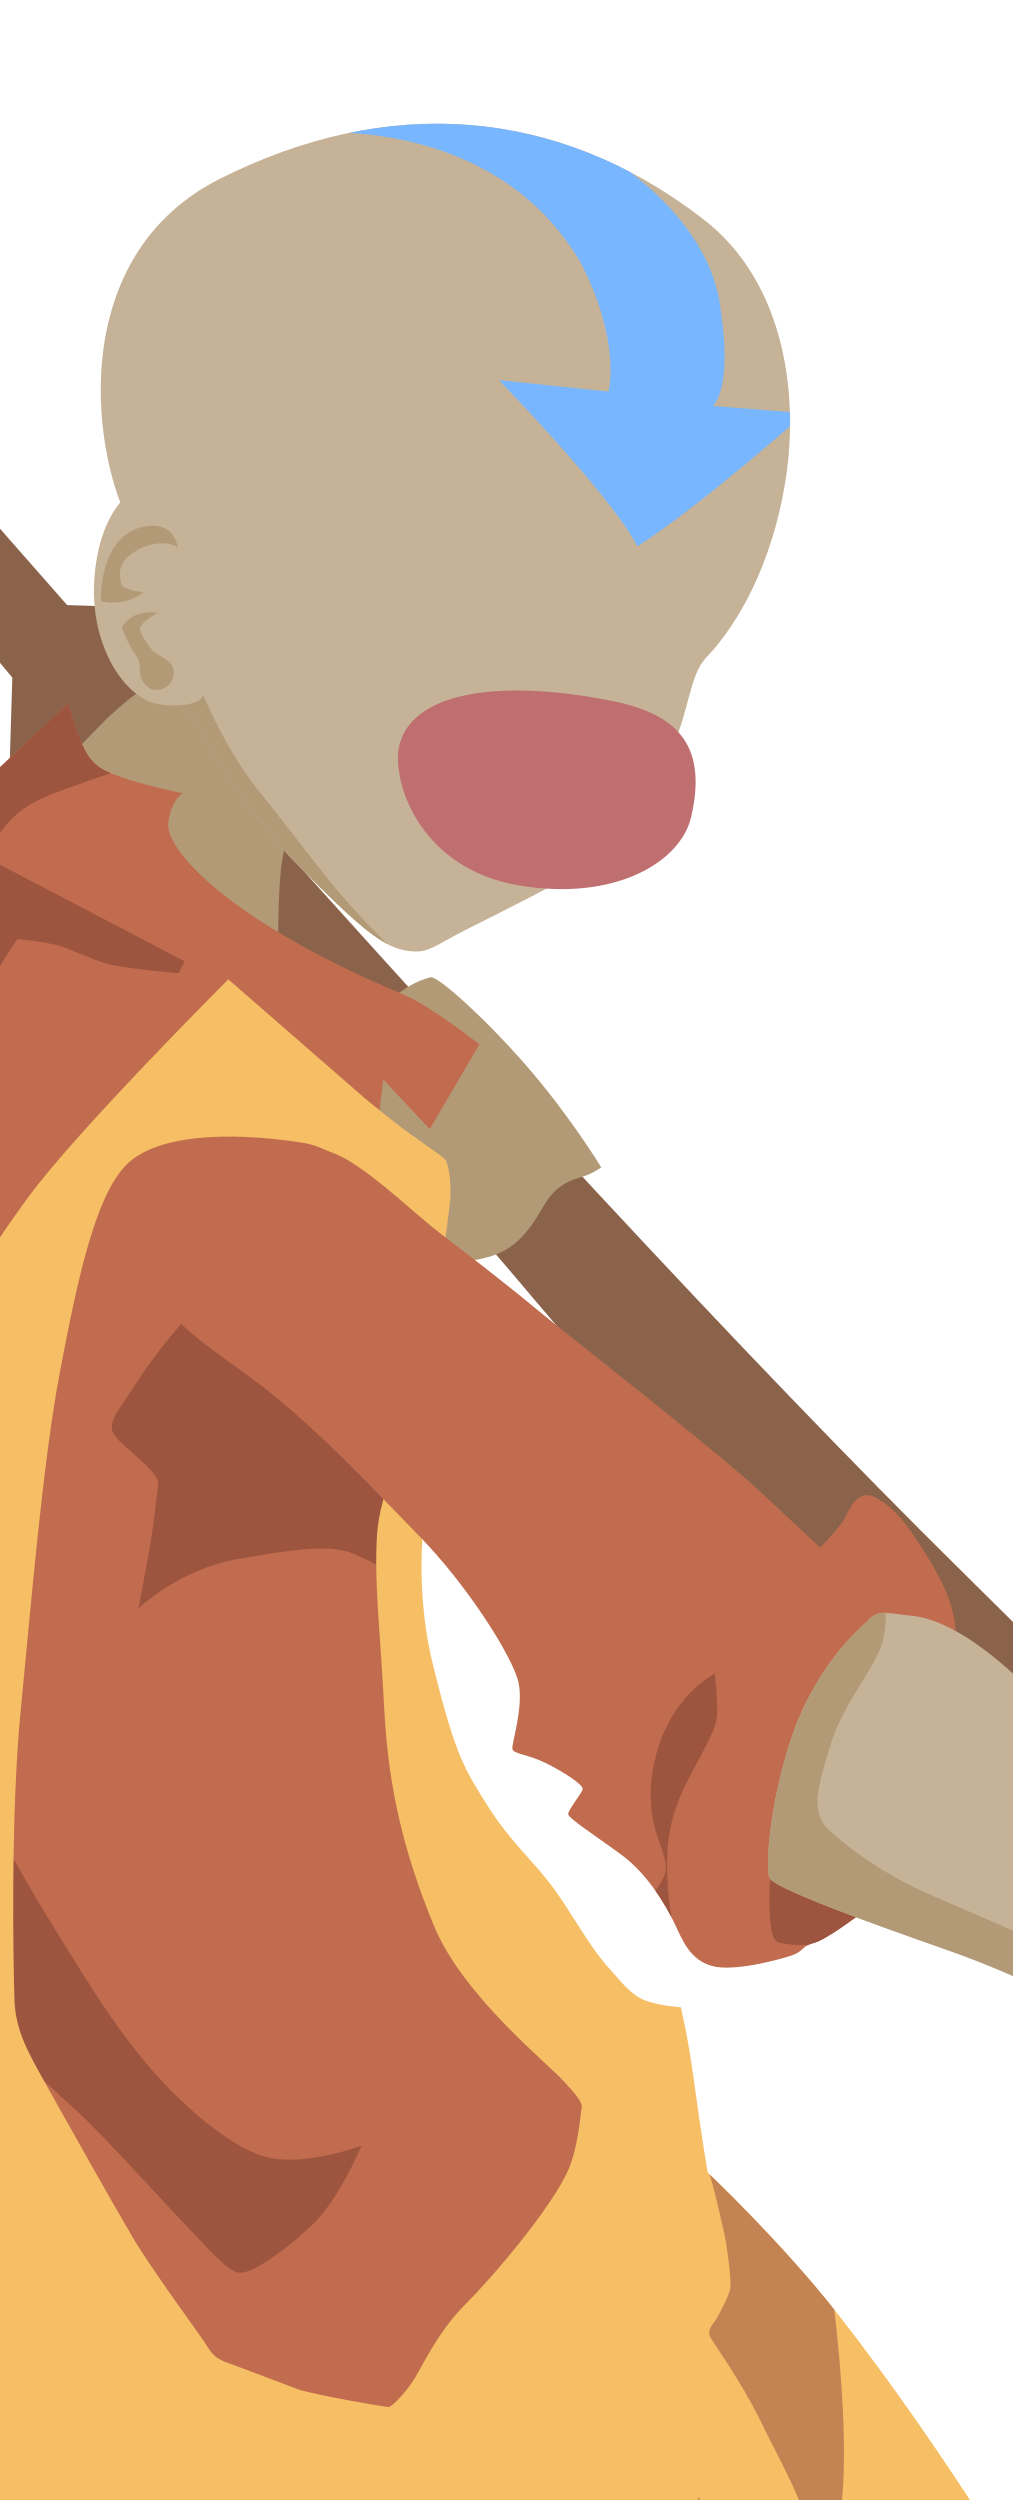
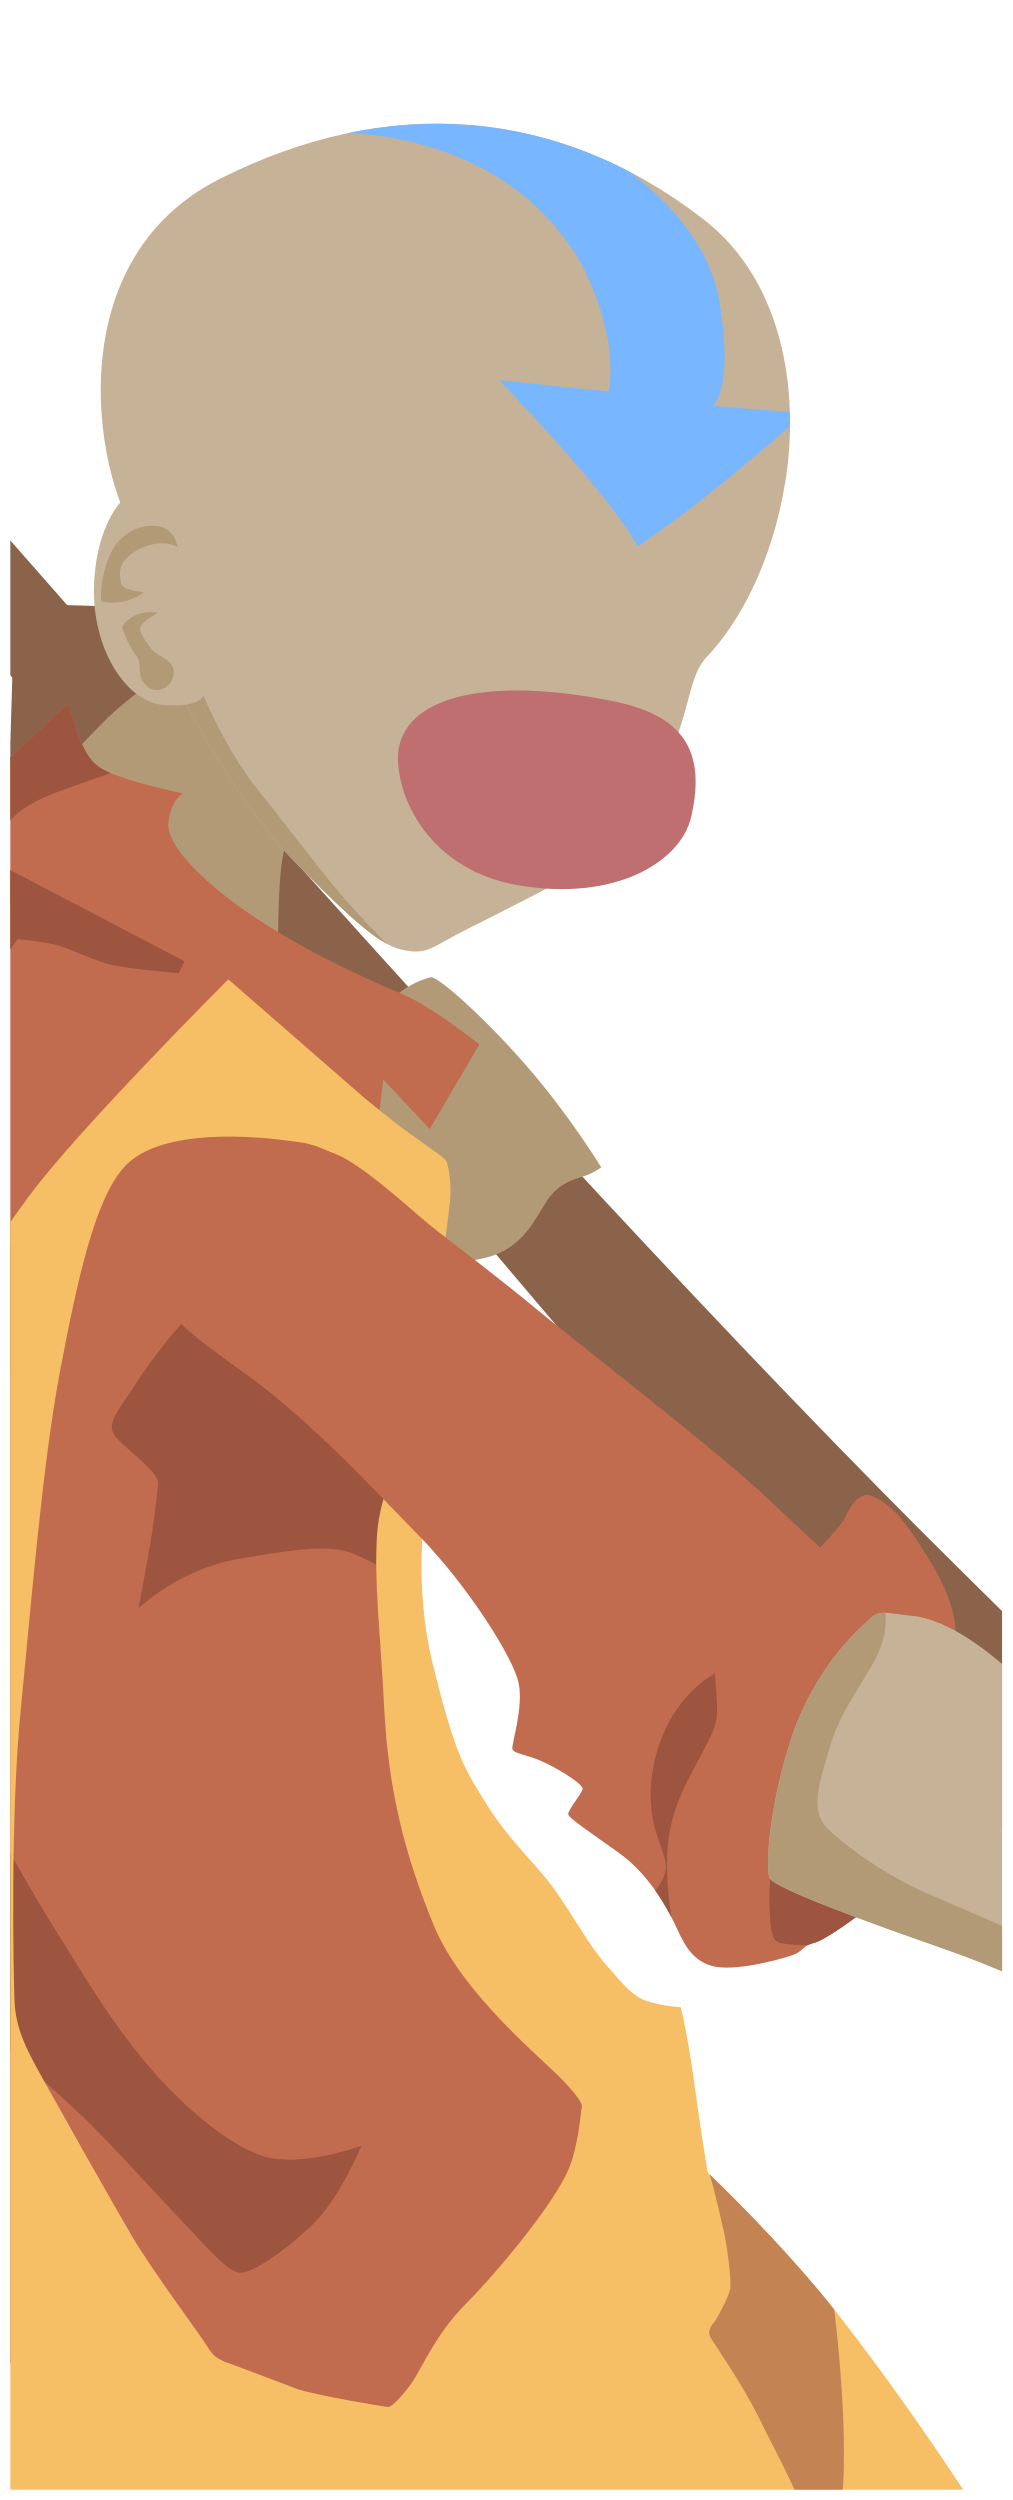
<svg xmlns="http://www.w3.org/2000/svg" xmlns:xlink="http://www.w3.org/1999/xlink" version="1.1" id="dm" x="0px" y="0px" viewBox="0 0 98 242" style="enable-background:new 0 0 98 242;" xml:space="preserve">
  <style type="text/css">
- 	.st0{fill:#8B634B;}
- 	.st1{fill:#B39A77;}
- 	.st2{clip-path:url(#XMLID_10_);fill:#B39A77;}
- 	.st3{clip-path:url(#XMLID_10_);fill:#78B6FF;}
- 	.st4{fill:#BF6F6F;}
- 	.st5{display:none;}
- 	.st6{display:inline;}
- 	.st7{display:inline;clip-path:url(#XMLID_12_);}
- 	.st8{clip-path:url(#shadow_14_);fill:#4064B7;}
- 	.st9{display:inline;clip-path:url(#XMLID_13_);fill:#4064B7;}
- 	.st10{clip-path:url(#XMLID_14_);fill:#B39A77;}
- 	.st11{clip-path:url(#XMLID_15_);fill:#9E553F;}
- 	.st12{clip-path:url(#XMLID_16_);fill:#9E553F;}
- 	.st13{clip-path:url(#XMLID_17_);fill:#C38352;}
+ 	.st0{display:none;fill:#8B634B;}
+ 	.st1{clip-path:url(#XMLID_12_);}
+ 	.st2{fill:#8B634B;}
+ 	.st3{clip-path:url(#XMLID_12_);fill:#B39A77;}
+ 	.st4{clip-path:url(#XMLID_13_);fill:#B39A77;}
+ 	.st5{clip-path:url(#XMLID_13_);fill:#78B6FF;}
+ 	.st6{clip-path:url(#XMLID_12_);fill:#BF6F6F;}
+ 	.st7{display:none;clip-path:url(#XMLID_12_);}
+ 	.st8{display:inline;}
+ 	.st9{display:inline;clip-path:url(#XMLID_14_);}
+ 	.st10{clip-path:url(#shadow_14_);fill:#4064B7;}
+ 	.st11{display:inline;clip-path:url(#XMLID_15_);fill:#4064B7;}
+ 	.st12{clip-path:url(#XMLID_16_);fill:#B39A77;}
+ 	.st13{clip-path:url(#XMLID_17_);fill:#9E553F;}
	.st14{clip-path:url(#XMLID_18_);fill:#9E553F;}
- 	.st15{clip-path:url(#XMLID_19_);fill:#B39A77;}
+ 	.st15{clip-path:url(#XMLID_19_);fill:#C38352;}
+ 	.st16{clip-path:url(#XMLID_20_);fill:#9E553F;}
+ 	.st17{clip-path:url(#XMLID_21_);fill:#B39A77;}
</style>
  <path id="broom-handle_2_" class="st0" d="M-9.4,42.9c0.8,0.1,1.7,1,2.2,1.7c4.4,5.3,13,16.1,33.1,39.4  c11.9,13.8,26.5,29.5,43.2,46.3c24.9,25,50.8,51.6,75.3,76.1c40.5,40.4,74.7,73.7,74.7,73.7l-40.8-15.4c0,0-13.8-17.3-35.6-41.6  c-23.7-26.4-57.6-60.5-87.4-93.5C35.5,107.7,19.6,87.2,7.5,71.9C-4.2,57.3-12.6,47.3-12.7,47.1c-0.5-0.8,0.1-2.3,0.4-2.8  C-12,43.9-10.6,42.8-9.4,42.9z" />
-   <g id="staff">
-     <path class="st0" d="M-22,37.7c0,0,75.9,91.6,99.6,118.1s127.9,137.5,127.9,137.5l11.5-12.6c0,0-78.9-84.3-123.8-128.5   C50.4,110-15.9,32.9-15.9,32.9L-22,37.7z" />
-     <rect x="158.8" y="232.2" transform="matrix(3.045595e-02 -0.9995 0.9995 3.045595e-02 -78.486 408.4812)" class="st0" width="25.1" height="25.1" />
-     <rect x="1.2" y="58.7" transform="matrix(3.045595e-02 -0.9995 0.9995 3.045595e-02 -57.7527 72.8263)" class="st0" width="15" height="15" />
-   </g>
-   <path id="hand-back_2_" class="st1" d="M29.5,109.5c0,0,7.3-11.7,8.7-13c1.4-1.3,3-1.8,3.5-1.9c0.7-0.1,5.1,3.8,9.2,8.5  c4.2,4.8,7.3,9.9,7.3,9.9s-0.8,0.6-1.8,0.9c-1,0.3-2.4,0.7-3.5,2.4c-1.1,1.7-2.3,4.5-5.7,5.4c-3.4,0.9-6.7,0.4-6.7,0.4l-54.6,15  c0,0-2.5,0.5-6.4-0.4s2.9-9.3,2.9-9.3L29.5,109.5z" />
-   <path id="neck_2_" class="st1" d="M13.8,66.7c0,0-1.5,1-3.5,2.9C8.4,71.5,6,74.1,6,74.1l6.5,11.9l14.4,6.1c0,0,0-5.3,0.3-8  c0.3-2.7,1.3-5.3,1.3-5.3L18.2,64.4L13.8,66.7z" />
-   <g id="face_2_">
+   <g>
    <defs>
-       <path id="XMLID_11_" d="M17.5,67.2c0,0,5.1,10.1,11,16.2c5.9,6,8.4,8.2,10.7,8.6c2.3,0.4,2.5-0.3,6.1-2.1s8.7-4.4,10.6-5.5    c4.5-2.5,6.4-6.1,8.7-10.9c2.3-4.8,2-8.1,3.9-10c1.9-2,5.8-7.2,7.4-16.2c1.5-8.1,0.5-19.9-8.1-26.3C53.9,10.4,37.6,9.1,21.3,17.3    s-11.8,30.1-7.7,35S17.5,67.2,17.5,67.2z" />
+       <rect id="XMLID_4_" x="1" y="1" width="96" height="240" />
    </defs>
-     <use xlink:href="#XMLID_11_" style="overflow:visible;fill:#C6B397;" />
-     <clipPath id="XMLID_10_">
-       <use xlink:href="#XMLID_11_" style="overflow:visible;" />
+     <clipPath id="XMLID_12_">
+       <use xlink:href="#XMLID_4_" style="overflow:visible;" />
    </clipPath>
-     <path id="shadow_28_" class="st2" d="M19.2,66.2c0,0,2.4,6.1,5.8,10.3c3.4,4.2,6.2,8.1,8.8,11s4.5,4.7,4.5,4.7l-5.1,0.3l-21-25.5   L19.2,66.2z" />
-     <path class="st3" d="M54.1,12.5c0,0,14.6,6.3,15.7,17.8c1.1,7.5-0.8,9-0.8,9l8.9,0.7c0,0-9.6,8.6-16.2,12.9   c-2.5-4.9-13.4-16.1-13.4-16.1l10.6,1.1c0,0,1.3-4.7-2.7-12.5C47.7,11,29.9,12.9,29.9,12.9L41.8-2.3L54.1,12.5z" />
-   </g>
-   <path id="nose_2_" class="st4" d="M59,67.8c6.2,1.2,9.6,4,7.9,11.3c-1,4.3-7.3,8.2-16.7,6.6C40.8,84.1,38,76,38.6,72.4  C39.6,67.2,47.7,65.6,59,67.8z" />
-   <g id="hat_2_" class="st5">
-     <defs>
-       <path id="XMLID_9_" d="M46.4,6.9c-1.8-0.2-3.5,1-5.3,1.6c-1.9,0.6-9.6,2.8-15.7,4.5s-12.1,4.7-14.8,5.8c-2.7,1.2-3.4,2.2-3.5,4.5    c-0.1,2.4,0.4,7.2,0.6,10.1c0.2,2.9,2.1,16.1,2.1,16.1s10.2,2.3,15.9,3.5c5.8,1.1,52.3-1.4,52.3-1.4s2-4,3.6-8.4s3.4-8.8,3.8-10    c0.4-1.2,0.4-2.1-1.1-3.6c-1.5-1.5-4.4-4.6-9.1-7.3s-11.2-6.2-14.4-8c-3.2-1.8-7.7-4.6-9.5-5.7C49.5,7.8,48.5,7.2,46.4,6.9z" />
-     </defs>
-     <use xlink:href="#XMLID_9_" style="display:inline;overflow:visible;fill:#819AD3;" />
-     <clipPath id="XMLID_12_" class="st6">
-       <use xlink:href="#XMLID_9_" style="overflow:visible;" />
-     </clipPath>
-     <g id="shadow_12_" class="st7">
+     <g id="staff_1_" class="st1">
+       <path class="st2" d="M-22,37.7c0,0,75.9,91.6,99.6,118.1s127.9,137.5,127.9,137.5l11.5-12.6c0,0-78.9-84.3-123.8-128.5    C50.4,110-15.9,32.9-15.9,32.9L-22,37.7z" />
+       <rect x="158.8" y="232.2" transform="matrix(3.045595e-02 -0.9995 0.9995 3.045595e-02 -78.486 408.4812)" class="st2" width="25.1" height="25.1" />
+       <rect x="1.2" y="58.7" transform="matrix(3.045595e-02 -0.9995 0.9995 3.045595e-02 -57.7527 72.8263)" class="st2" width="15" height="15" />
+     </g>
+     <path id="hand-back_2_" class="st3" d="M29.5,109.5c0,0,7.3-11.7,8.7-13c1.4-1.3,3-1.8,3.5-1.9c0.7-0.1,5.1,3.8,9.2,8.5   c4.2,4.8,7.3,9.9,7.3,9.9s-0.8,0.6-1.8,0.9c-1,0.3-2.4,0.7-3.5,2.4c-1.1,1.7-2.3,4.5-5.7,5.4c-3.4,0.9-6.7,0.4-6.7,0.4l-54.6,15   c0,0-2.5,0.5-6.4-0.4s2.9-9.3,2.9-9.3L29.5,109.5z" />
+     <path id="neck_2_" class="st3" d="M13.8,66.7c0,0-1.5,1-3.5,2.9C8.4,71.5,6,74.1,6,74.1l6.5,11.9l14.4,6.1c0,0,0-5.3,0.3-8   c0.3-2.7,1.3-5.3,1.3-5.3L18.2,64.4L13.8,66.7z" />
+     <g id="face_2_" class="st1">
      <defs>
-         <path id="shadow_13_" d="M5.7,22.2c0,0,10.4,1.6,14.4,2.7c4.1,1.1,8.6,2.1,11.7,2.6c3,0.5,10.5,0.8,17.5,1.5     c8.6,0.9,17.5,4.3,19.4,4.7c2,0.5,9.1-1.1,14.2-0.1c5.1,0.9,5.4,1.3,5.4,1.3l-8.6,21.2L23.6,59L4.4,53.6L5.7,22.2z" />
+         <path id="XMLID_11_" d="M17.5,67.2c0,0,5.1,10.1,11,16.2c5.9,6,8.4,8.2,10.7,8.6c2.3,0.4,2.5-0.3,6.1-2.1s8.7-4.4,10.6-5.5     c4.5-2.5,6.4-6.1,8.7-10.9c2.3-4.8,2-8.1,3.9-10c1.9-2,5.8-7.2,7.4-16.2c1.5-8.1,0.5-19.9-8.1-26.3C53.9,10.4,37.6,9.1,21.3,17.3     s-11.8,30.1-7.7,35S17.5,67.2,17.5,67.2z" />
      </defs>
-       <use xlink:href="#shadow_13_" style="overflow:visible;fill:#466EC9;" />
-       <clipPath id="shadow_14_">
-         <use xlink:href="#shadow_13_" style="overflow:visible;" />
+       <use xlink:href="#XMLID_11_" style="overflow:visible;fill:#C6B397;" />
+       <clipPath id="XMLID_13_">
+         <use xlink:href="#XMLID_11_" style="overflow:visible;" />
      </clipPath>
-       <path id="shadow2_2_" class="st8" d="M56.3,27.8c0,0,2.6,8.1,2.2,10.1c-0.4,2.1-2.4,2.6-4.4,3.7c-2,1.1-4.6,3-6.9,4s-5,0.9-9.3,3    s-9.6,8.2-9.6,8.2L2.1,52.5L5.3,20L56.3,27.8z" />
+       <path id="shadow_28_" class="st4" d="M19.2,66.2c0,0,2.4,6.1,5.8,10.3c3.4,4.2,6.2,8.1,8.8,11s4.5,4.7,4.5,4.7l-5.1,0.3l-21-25.5    L19.2,66.2z" />
+       <path class="st5" d="M54.1,12.5c0,0,14.6,6.3,15.7,17.8c1.1,7.5-0.8,9-0.8,9l8.9,0.7c0,0-9.6,8.6-16.2,12.9    c-2.5-4.9-13.4-16.1-13.4-16.1l10.6,1.1c0,0,1.3-4.7-2.7-12.5C47.7,11,29.9,12.9,29.9,12.9L41.8-2.3L54.1,12.5z" />
+     </g>
+     <path id="nose_2_" class="st6" d="M59,67.8c6.2,1.2,9.6,4,7.9,11.3c-1,4.3-7.3,8.2-16.7,6.6C40.8,84.1,38,76,38.6,72.4   C39.6,67.2,47.7,65.6,59,67.8z" />
+     <g id="hat_2_" class="st7">
+       <defs>
+         <path id="XMLID_9_" d="M46.4,6.9c-1.8-0.2-3.5,1-5.3,1.6c-1.9,0.6-9.6,2.8-15.7,4.5s-12.1,4.7-14.8,5.8c-2.7,1.2-3.4,2.2-3.5,4.5     c-0.1,2.4,0.4,7.2,0.6,10.1c0.2,2.9,2.1,16.1,2.1,16.1s10.2,2.3,15.9,3.5c5.8,1.1,52.3-1.4,52.3-1.4s2-4,3.6-8.4s3.4-8.8,3.8-10     c0.4-1.2,0.4-2.1-1.1-3.6c-1.5-1.5-4.4-4.6-9.1-7.3s-11.2-6.2-14.4-8c-3.2-1.8-7.7-4.6-9.5-5.7C49.5,7.8,48.5,7.2,46.4,6.9z" />
+       </defs>
+       <use xlink:href="#XMLID_9_" style="display:inline;overflow:visible;fill:#819AD3;" />
+       <clipPath id="XMLID_14_" class="st8">
+         <use xlink:href="#XMLID_9_" style="overflow:visible;" />
+       </clipPath>
+       <g id="shadow_12_" class="st9">
+         <defs>
+           <path id="shadow_13_" d="M5.7,22.2c0,0,10.4,1.6,14.4,2.7c4.1,1.1,8.6,2.1,11.7,2.6c3,0.5,10.5,0.8,17.5,1.5      c8.6,0.9,17.5,4.3,19.4,4.7c2,0.5,9.1-1.1,14.2-0.1c5.1,0.9,5.4,1.3,5.4,1.3l-8.6,21.2L23.6,59L4.4,53.6L5.7,22.2z" />
+         </defs>
+         <use xlink:href="#shadow_13_" style="overflow:visible;fill:#466EC9;" />
+         <clipPath id="shadow_14_">
+           <use xlink:href="#shadow_13_" style="overflow:visible;" />
+         </clipPath>
+         <path id="shadow2_2_" class="st10" d="M56.3,27.8c0,0,2.6,8.1,2.2,10.1c-0.4,2.1-2.4,2.6-4.4,3.7c-2,1.1-4.6,3-6.9,4     s-5,0.9-9.3,3s-9.6,8.2-9.6,8.2L2.1,52.5L5.3,20L56.3,27.8z" />
+       </g>
+     </g>
+     <g id="bill_2_" class="st7">
+       <defs>
+         <path id="XMLID_8_" d="M28.2,53.7c-0.1,0.4,0.6,1.9,2.5,5.4S38,69.8,40,72c2,2.2,7.1,7.8,8.4,8.8s3.1,2,4.5,1.7     c1.4-0.3,8.6-2.8,12.1-3.9s7.9-2.7,10.1-3.4c2.2-0.7,7.6-2.8,9.7-3.2c2.1-0.3,7.9,0.7,9.8,0.9c1.8,0.2,3.2,0.4,3.3-0.6     c0.1-0.6-0.8-1.9-1.8-3c-2.3-2.4-5.8-6.5-8-9.2c-2.2-2.7-3.6-4.5-6.4-7.1c-2.7-2.6-2.7-2.6-3.2-2.8C78,50,72.5,48,71,47.3     c-1.5-0.7-3.8-1.7-4.9-1.9c-1.1-0.2-4.5,0.5-8.3,0.8s-11.4,1.4-14.6,2c-3.2,0.5-7.4,2.2-9.9,3.3C30.8,52.6,28.3,53.3,28.2,53.7z" />
+       </defs>
+       <use xlink:href="#XMLID_8_" style="display:inline;overflow:visible;fill:#819AD3;" />
+       <clipPath id="XMLID_15_" class="st8">
+         <use xlink:href="#XMLID_8_" style="overflow:visible;" />
+       </clipPath>
+       <path id="shadow_11_" class="st11" d="M28.5,52.2c0,0,0.7,2.8,3.1,6.5s4.2,6.3,7.1,9.5s5.7,7.1,7.5,8.9c1.9,1.8,2.9,2.7,4.2,2.9    c1.2,0.2,3-0.2,7.1-1c4.1-0.8,10.5-2.7,13-3.3c2.5-0.6,7.8-2.9,10.1-3.7c2.3-0.9,5.1-1.6,7.4-1.2c2.3,0.4,3.5,1.2,5.4,1.6    c1.9,0.4,5,0.7,5,0.7l-3.2,15.6l-56.1-6.3L26.8,53.9L28.5,52.2z" />
+     </g>
+     <g id="ear_2_" class="st1">
+       <defs>
+         <path id="XMLID_7_" d="M22.8,53.3c0,0-1.1-5.7-5.9-6.6s-7.6,4-7.8,10s3,11,6.4,11.5c3.4,0.4,4.1-0.7,4.1-0.7L22.8,53.3z" />
+       </defs>
+       <use xlink:href="#XMLID_7_" style="overflow:visible;fill:#C6B397;" />
+       <clipPath id="XMLID_16_">
+         <use xlink:href="#XMLID_7_" style="overflow:visible;" />
+       </clipPath>
+       <path id="shadow_10_" class="st12" d="M17.2,53c0,0-0.2-2-2.2-2.1s-3.8,1.1-4.6,3.4c-0.8,2.2-0.6,3.9-0.6,3.9s0.9,0.3,2.3,0    c1.4-0.4,1.8-0.9,1.8-0.9s-2.1-0.1-2.2-0.9c-0.1-0.8-0.4-1.8,1.2-2.9S16.4,52.4,17.2,53z" />
+       <path id="shadow_9_" class="st12" d="M15.3,59.3c0,0-1.3-0.2-2.3,0.3c-0.9,0.5-1.2,1.1-1.2,1.1s0.6,1.8,1.4,2.8    c0.7,1-0.1,1.8,0.9,2.8c0.9,1,2.5,0.4,2.7-1c0.2-1.4-1.4-1.7-2-2.3c-0.5-0.6-1.5-2-1.2-2.3C13.8,60.1,15.3,59.3,15.3,59.3z" />
+     </g>
+     <g id="collar_2_" class="st1">
+       <defs>
+         <path id="XMLID_6_" d="M6.6,68.1c0,0-4.5,4.2-7.6,7.1s-6.4,8.1-6.4,8.1s1.7,1.2,6.8,3.5c5.2,2.4,12.2,4.9,17.7,8.1     c5.5,3.2,19.6,12.9,19.6,12.9l0.4-3.3l4.5,4.8l4.8-8.2c0,0-4.5-3.6-7.3-4.8c-2.8-1.2-8.2-3.5-13.5-6.9c-5.4-3.4-9.6-7.5-9.3-9.8     s1.4-2.8,1.4-2.8s-3.9-0.8-6.3-1.7C8.9,74.2,8.2,73.6,6.6,68.1z" />
+       </defs>
+       <use xlink:href="#XMLID_6_" style="overflow:visible;fill:#C16C4E;" />
+       <clipPath id="XMLID_17_">
+         <use xlink:href="#XMLID_6_" style="overflow:visible;" />
+       </clipPath>
+       <path id="shadow_8_" class="st13" d="M12.3,74.3c0,0-3,1-6.3,2.2s-4.8,2.2-6.6,5s-4,6.5-4,6.5l-4.3-5L6.9,66.4L12.3,74.3z" />
+     </g>
+     <g id="shirt_2_" class="st1">
+       <defs>
+         <path id="XMLID_5_" d="M0,83.7c0,0-3.5,0.8-5.1,2.6s-7.2,8.5-7.9,10.2c-0.7,1.7-3.5,7.4-3.5,7.4s-3.2,3.2-6.2,5.6     c-3,2.4-5.8,4.3-7.9,4.9c-2.1,0.6-2.8,0.2-2.9,0.4c-0.1,0.2-0.8,4.6-0.9,7.1c-0.1,2.5,0.1,4.3-0.5,4.3c-0.6,0.1-3.2-0.6-3.2-0.4     c0,0.2-0.9,3.9,0.2,5.5c1,1.6,3.4,4.2,6.2,5.7c2.8,1.5,7.7,1.5,9.2,1.6c1.5,0.1,3.3,0,3.4-0.3c0-0.3,0-3.7,0.2-4.3     c0.3-0.5,1.2-0.8,1.7-1.1c0.5-0.3,1-1,1-1s0.5,0.2,1.2,3.8c0.8,3.5,2.9,12.1,3.5,16.1c0.6,3.9,1.6,8.2,1,17.2     c-0.6,9-2.4,14-2.4,14l11.9,45.3L52.5,239l11.4-38.3l-22.6-27.3l-2.6-26.9l0.3-25.1L34,101.5L0,83.7z" />
+       </defs>
+       <use xlink:href="#XMLID_5_" style="overflow:visible;fill:#C16C4E;" />
+       <clipPath id="XMLID_18_">
+         <use xlink:href="#XMLID_5_" style="overflow:visible;" />
+       </clipPath>
+       <path id="shadow_7_" class="st14" d="M17.3,94.2c0,0-5.1-0.4-6.9-0.9s-4.1-1.7-5.3-1.9c-1.3-0.3-3.4-0.5-3.4-0.5s-2.6,3.7-4.2,7.2    c-1.6,3.5-3.8,7.7-4.8,9.7c-1,2-2.1,5.3-3.2,10.2s-1.8,14.3-1.7,16.2c0.1,1.9,0.1,2.1,0.8,3.4c0.8,1.3,3.3,4.7,4.2,7.3    c0.8,2.6,7.6,33.4,7.6,33.4s2.1,3.9,5.2,8.9c3.1,5,5.4,8.8,8.7,12.7c3.3,3.9,8.3,8.3,11.9,9c3.7,0.7,8.8-1.2,8.8-1.2    s-2.2,5.3-4.9,7.8s-5.7,4.6-6.9,4.5s-3-2.3-5.4-4.8s-7.8-8.5-10.3-10.8s-6.9-6.3-6.9-6.3l-15.4-24.3l-17-36c0,0,0.8-2.8,2.8-4.1    c2-1.3,4.2-1.5,4.3-1.6c0.1-0.1,0.4-1.9,0.2-2.3c-0.2-0.4-1.8-2.2-2.3-2.9c-0.5-0.7-1.1-1.3-0.4-1.9c0.7-0.6,2.6-2.5,4.2-4.1    c1.6-1.5,3.8-3.5,3.9-3.9c0.1-0.3-0.1-2.7-0.1-3.5s-0.5-2.2-0.2-3.9s1.7-3.1,2.2-4.3c0.5-1.2,1-4,1-4l9-25.9l25.5,16.8L17.3,94.2z    " />
+       <path id="shadow_6_" class="st14" d="M18.2,127.4c0,0-2.4,2.6-4.5,5.7c-2,3.2-3.4,4.5-2.7,5.7s4.4,3.6,4.3,4.8    c-0.1,1.2-0.4,3.9-0.9,6.7s-1,5.4-1,5.4s3.9-3.8,9.7-4.8s8.9-1.4,11.1-0.5s4.2,2.2,4.2,2.2l2.5-10.9L18.2,127.4z" />
+     </g>
+     <g id="overalls_2_" class="st1">
+       <defs>
+         <path id="XMLID_3_" d="M-35.8,233c0,0,2.9-0.9,6-3.9c3.2-3,8.3-8.2,9.9-10.1s2-3.4,3.3-3.1c0.5-1.9,1.4-6.7,0.7-11.4     c-0.7-4.7-1.7-13.2-1.1-16.6c0.6-3.4,2.4-3.1,5.3-11.1c2.9-8,4.4-12.8,4.5-19.3c0.1-6.5-1.1-12.7,0.1-20.8     c1.2-8.1,5.2-14.5,9.9-20.9c4.7-6.4,19.3-21,19.3-21l13.2,11.5c0,0,3.5,2.9,4.9,3.8c1.3,1,2.8,1.9,3,2.3c0.2,0.4,0.6,2.4,0.3,4.4     c-0.2,2-0.9,6.6-0.9,6.6s-6.2-11.7-13.4-12.8c-7.2-1.1-14.4-0.8-17.2,2.4c-2.8,3.1-4.5,10.8-6.2,19.8S3,155.5,2,165.6     s-0.7,25-0.6,28s1.4,5.2,2.9,7.9c1.5,2.7,6.5,11.6,8.5,15s6.8,9.8,7.3,10.7c0.6,0.9,0.8,1,1.6,1.4c0.9,0.3,5.3,2,7.2,2.7     c1.9,0.6,8.4,1.7,8.7,1.7c0.3,0,1.4-1.1,2.3-2.4c0.9-1.3,2.3-4.7,5.2-7.6c2.9-2.9,7.8-8.8,9.6-12.3c1.3-2.4,1.5-6.3,1.6-6.6     s0-0.8-1.7-2.6c-1.6-1.8-9.8-8.3-12.6-15.1c-2.8-6.8-4.4-13.1-4.8-20.9c-0.4-7.8-1-12.2-0.7-17c0.3-4.1,2.4-7.8,2.4-7.8l2.4,4.5     c0,0-1.5,7.8,0.7,16.3c2.1,8.5,3,9.8,5.2,13.3s4.5,5.4,6.4,8c1.8,2.5,3.3,5.3,4.9,7.2c1.6,1.8,2.6,3.2,4.1,3.7     c1.5,0.5,3.3,0.6,3.3,0.6s0.7,2.8,1.3,7.3c0.6,4.5,1.3,8.7,1.3,8.7s7.2,6.8,12.6,13.7c5.4,6.9,10.1,13.9,12.4,17.4     c2.3,3.4,3.8,6.6,6,9.4c2.2,2.8,3.5,3.6,3.5,3.6L2.3,254L-35.8,233z" />
+       </defs>
+       <use xlink:href="#XMLID_3_" style="overflow:visible;fill:#F6BE65;" />
+       <clipPath id="XMLID_19_">
+         <use xlink:href="#XMLID_3_" style="overflow:visible;" />
+       </clipPath>
+       <path id="shadow_5_" class="st15" d="M-16.8,214.5c0,0,0.2,4.6-0.4,8.6c-0.6,4-1.6,6.4-2.4,9.6c-0.8,3.2-1.3,4.7-1.3,4.7l-22.6-2    l17.8-24.7L-16.8,214.5z" />
+       <path id="shadow_4_" class="st15" d="M68.9,207.5c0,0-0.6,1.7-0.2,3s0.8,3,1.2,4.8c0.5,1.8,0.9,5.5,0.8,6.2    c-0.1,0.7-1.2,2.8-1.5,3.2c-0.3,0.4-0.8,0.9-0.4,1.6c0.4,0.7,2.9,4.2,4.7,7.8c1.7,3.6,4.9,8.9,4.9,12.1c0,3.2-0.5,4-0.5,4    l-10.2-1.9c0,0,0.1-6.9,0-6.6s-2.1,2.2-3.7,4.4c-1.5,2.1-1.8,2.8-1.8,2.8l18.6,2.4c0,0,0.4-5.4,0.8-10.5    c0.5-7.8-1.1-19.3-1.1-19.3L68.9,207.5z" />
+     </g>
+     <g id="sleeve_2_" class="st1">
+       <defs>
+         <path id="XMLID_2_" d="M16.5,114.9c4.1-5.4,13.4-4.8,17-2.7c3.1,1.8,6.9,5.5,9,7.1c2.1,1.6,6.4,4.9,9.4,7.4     c3,2.5,16.8,13.2,21.7,17.7c4.9,4.6,5.8,5.4,5.8,5.4s1.9-2,2.3-2.7c0.4-0.7,1.2-3,2.9-2.2c1.7,0.8,3,2.3,5,5.5s3.1,5.8,2.9,8.7     c-0.2,2.9-9.4,26.3-9.4,26.3s-3.3,2.5-4.4,2.7c-1.1,0.3-0.9,0.8-2.1,1.2c-1.2,0.4-5.6,1.6-7.7,1s-2.8-2.4-3.6-4.1     c-0.8-1.7-2.6-4.8-5.2-6.7c-2.6-1.9-5.1-3.5-5.1-3.9s1.3-2,1.4-2.4c0.1-0.4-1.7-1.6-3.5-2.5c-1.8-0.9-3.2-0.9-3.3-1.4     c-0.1-0.5,1.1-4,0.6-6.4c-0.5-2.4-4.9-9.4-9.7-14.3c-4.7-4.8-9-9.5-14.6-14c-3.2-2.6-8.9-5.9-10.7-9.3     C14,122.9,14.2,117.8,16.5,114.9z" />
+       </defs>
+       <use xlink:href="#XMLID_2_" style="overflow:visible;fill:#C16C4E;" />
+       <clipPath id="XMLID_20_">
+         <use xlink:href="#XMLID_2_" style="overflow:visible;" />
+       </clipPath>
+       <path id="shadow_3_" class="st16" d="M69.2,162c0,0-3.7,1.8-5.4,6.9s-0.3,8.6,0.2,9.9c0.4,1.3,0.7,1.9,0.2,3s-1.5,2-1.5,2l2.7,3.7    c0,0-0.7-2.7-0.8-5.7c-0.1-3,0-5.7,2.1-9.7c2.1-4,2.5-4.6,2.7-5.9C69.5,165,69.2,162,69.2,162z" />
+       <path id="shadow_2_" class="st16" d="M75.2,178.1c0,0-0.9,3.2-0.7,6.7c0.1,3.6,0.7,3.2,1.8,3.4s4.6,0,4.6,0l5-5.7L75.2,178.1z" />
+     </g>
+     <g id="arm_2_" class="st1">
+       <defs>
+         <path id="XMLID_1_" d="M84.3,156.6c0.9-0.8,1.8-0.4,3.9-0.2c2.1,0.2,4.9,1.4,8.6,4.5c3.7,3.1,16.2,15.3,19.4,18.7     c3.8,3.9,8.1,9.6,8.3,9.6c0.3,0,2.1-0.3,3.4-0.3c1.3,0,2.9,1.3,4.7,1.4s3.6-1.4,4.4-1.5c0.8-0.1,1.1-0.1,1.8,0.8     c0.6,0.9,3.4,5.7,4.6,8c1.2,2.4,2,4,1.8,5.7c-0.1,1.7-0.6,4.6-0.6,4.6s-0.3,0.4-1.3-0.3c-1-0.7-2.9-2.2-3.7-2.3     c-0.8-0.1-3,1.4-5.1,2.7s-4.1,2.2-4.8,2.8c-0.8,0.7-1.7,1.7-2.9,1.4c-1.2-0.2-9.8-4.9-12.3-6.3c-2.5-1.4-4.4-2.6-5.2-5.3     c-0.8-2.7-0.9-4-1.5-4.4c-0.5-0.4-8-4.6-16-7.4c-8-2.8-16.8-6-17.3-7s0.1-8.5,2.7-15.2C79.8,160.4,83.2,157.7,84.3,156.6z" />
+       </defs>
+       <use xlink:href="#XMLID_1_" style="overflow:visible;fill:#C6B397;" />
+       <clipPath id="XMLID_21_">
+         <use xlink:href="#XMLID_1_" style="overflow:visible;" />
+       </clipPath>
+       <path id="shadow_1_" class="st17" d="M85.5,154.6c0,0,0.7,2.4-0.3,5c-1,2.5-3.7,5.6-4.8,9.3s-2.1,6.4-0.2,8.2    c1.9,1.8,5.5,4.4,9.6,6.2c4.1,1.8,11.5,4.9,17.8,7.9s17.5,9.4,17.5,9.4s-1.7,1.7-1.8,3.2c-0.2,1.6,1.6,3.3,3,4.5s4.5,3.1,4.5,3.1    l-4.4,9.2l-58.6-32.9l8.1-36.9L85.5,154.6z" />
    </g>
  </g>
-   <g id="bill_2_" class="st5">
-     <defs>
-       <path id="XMLID_8_" d="M28.2,53.7c-0.1,0.4,0.6,1.9,2.5,5.4S38,69.8,40,72c2,2.2,7.1,7.8,8.4,8.8s3.1,2,4.5,1.7    c1.4-0.3,8.6-2.8,12.1-3.9s7.9-2.7,10.1-3.4c2.2-0.7,7.6-2.8,9.7-3.2c2.1-0.3,7.9,0.7,9.8,0.9c1.8,0.2,3.2,0.4,3.3-0.6    c0.1-0.6-0.8-1.9-1.8-3c-2.3-2.4-5.8-6.5-8-9.2c-2.2-2.7-3.6-4.5-6.4-7.1c-2.7-2.6-2.7-2.6-3.2-2.8C78,50,72.5,48,71,47.3    c-1.5-0.7-3.8-1.7-4.9-1.9c-1.1-0.2-4.5,0.5-8.3,0.8s-11.4,1.4-14.6,2c-3.2,0.5-7.4,2.2-9.9,3.3C30.8,52.6,28.3,53.3,28.2,53.7z" />
-     </defs>
-     <use xlink:href="#XMLID_8_" style="display:inline;overflow:visible;fill:#819AD3;" />
-     <clipPath id="XMLID_13_" class="st6">
-       <use xlink:href="#XMLID_8_" style="overflow:visible;" />
-     </clipPath>
-     <path id="shadow_11_" class="st9" d="M28.5,52.2c0,0,0.7,2.8,3.1,6.5s4.2,6.3,7.1,9.5s5.7,7.1,7.5,8.9c1.9,1.8,2.9,2.7,4.2,2.9   c1.2,0.2,3-0.2,7.1-1c4.1-0.8,10.5-2.7,13-3.3c2.5-0.6,7.8-2.9,10.1-3.7c2.3-0.9,5.1-1.6,7.4-1.2c2.3,0.4,3.5,1.2,5.4,1.6   c1.9,0.4,5,0.7,5,0.7l-3.2,15.6l-56.1-6.3L26.8,53.9L28.5,52.2z" />
-   </g>
-   <g id="ear_2_">
-     <defs>
-       <path id="XMLID_7_" d="M22.8,53.3c0,0-1.1-5.7-5.9-6.6s-7.6,4-7.8,10s3,11,6.4,11.5c3.4,0.4,4.1-0.7,4.1-0.7L22.8,53.3z" />
-     </defs>
-     <use xlink:href="#XMLID_7_" style="overflow:visible;fill:#C6B397;" />
-     <clipPath id="XMLID_14_">
-       <use xlink:href="#XMLID_7_" style="overflow:visible;" />
-     </clipPath>
-     <path id="shadow_10_" class="st10" d="M17.2,53c0,0-0.2-2-2.2-2.1s-3.8,1.1-4.6,3.4c-0.8,2.2-0.6,3.9-0.6,3.9s0.9,0.3,2.3,0   c1.4-0.4,1.8-0.9,1.8-0.9s-2.1-0.1-2.2-0.9c-0.1-0.8-0.4-1.8,1.2-2.9S16.4,52.4,17.2,53z" />
-     <path id="shadow_9_" class="st10" d="M15.3,59.3c0,0-1.3-0.2-2.3,0.3c-0.9,0.5-1.2,1.1-1.2,1.1s0.6,1.8,1.4,2.8   c0.7,1-0.1,1.8,0.9,2.8c0.9,1,2.5,0.4,2.7-1c0.2-1.4-1.4-1.7-2-2.3c-0.5-0.6-1.5-2-1.2-2.3C13.8,60.1,15.3,59.3,15.3,59.3z" />
-   </g>
-   <g id="collar_2_">
-     <defs>
-       <path id="XMLID_6_" d="M6.6,68.1c0,0-4.5,4.2-7.6,7.1s-6.4,8.1-6.4,8.1s1.7,1.2,6.8,3.5c5.2,2.4,12.2,4.9,17.7,8.1    c5.5,3.2,19.6,12.9,19.6,12.9l0.4-3.3l4.5,4.8l4.8-8.2c0,0-4.5-3.6-7.3-4.8c-2.8-1.2-8.2-3.5-13.5-6.9c-5.4-3.4-9.6-7.5-9.3-9.8    s1.4-2.8,1.4-2.8s-3.9-0.8-6.3-1.7C8.9,74.2,8.2,73.6,6.6,68.1z" />
-     </defs>
-     <use xlink:href="#XMLID_6_" style="overflow:visible;fill:#C16C4E;" />
-     <clipPath id="XMLID_15_">
-       <use xlink:href="#XMLID_6_" style="overflow:visible;" />
-     </clipPath>
-     <path id="shadow_8_" class="st11" d="M12.3,74.3c0,0-3,1-6.3,2.2s-4.8,2.2-6.6,5s-4,6.5-4,6.5l-4.3-5L6.9,66.4L12.3,74.3z" />
-   </g>
-   <g id="shirt_2_">
-     <defs>
-       <path id="XMLID_5_" d="M0,83.7c0,0-3.5,0.8-5.1,2.6s-7.2,8.5-7.9,10.2c-0.7,1.7-3.5,7.4-3.5,7.4s-3.2,3.2-6.2,5.6    c-3,2.4-5.8,4.3-7.9,4.9c-2.1,0.6-2.8,0.2-2.9,0.4c-0.1,0.2-0.8,4.6-0.9,7.1c-0.1,2.5,0.1,4.3-0.5,4.3c-0.6,0.1-3.2-0.6-3.2-0.4    c0,0.2-0.9,3.9,0.2,5.5c1,1.6,3.4,4.2,6.2,5.7c2.8,1.5,7.7,1.5,9.2,1.6c1.5,0.1,3.3,0,3.4-0.3c0-0.3,0-3.7,0.2-4.3    c0.3-0.5,1.2-0.8,1.7-1.1c0.5-0.3,1-1,1-1s0.5,0.2,1.2,3.8c0.8,3.5,2.9,12.1,3.5,16.1c0.6,3.9,1.6,8.2,1,17.2    c-0.6,9-2.4,14-2.4,14l11.9,45.3L52.5,239l11.4-38.3l-22.6-27.3l-2.6-26.9l0.3-25.1L34,101.5L0,83.7z" />
-     </defs>
-     <use xlink:href="#XMLID_5_" style="overflow:visible;fill:#C16C4E;" />
-     <clipPath id="XMLID_16_">
-       <use xlink:href="#XMLID_5_" style="overflow:visible;" />
-     </clipPath>
-     <path id="shadow_7_" class="st12" d="M17.3,94.2c0,0-5.1-0.4-6.9-0.9s-4.1-1.7-5.3-1.9c-1.3-0.3-3.4-0.5-3.4-0.5s-2.6,3.7-4.2,7.2   c-1.6,3.5-3.8,7.7-4.8,9.7c-1,2-2.1,5.3-3.2,10.2s-1.8,14.3-1.7,16.2c0.1,1.9,0.1,2.1,0.8,3.4c0.8,1.3,3.3,4.7,4.2,7.3   c0.8,2.6,7.6,33.4,7.6,33.4s2.1,3.9,5.2,8.9c3.1,5,5.4,8.8,8.7,12.7c3.3,3.9,8.3,8.3,11.9,9c3.7,0.7,8.8-1.2,8.8-1.2   s-2.2,5.3-4.9,7.8s-5.7,4.6-6.9,4.5s-3-2.3-5.4-4.8s-7.8-8.5-10.3-10.8s-6.9-6.3-6.9-6.3l-15.4-24.3l-17-36c0,0,0.8-2.8,2.8-4.1   c2-1.3,4.2-1.5,4.3-1.6c0.1-0.1,0.4-1.9,0.2-2.3c-0.2-0.4-1.8-2.2-2.3-2.9c-0.5-0.7-1.1-1.3-0.4-1.9c0.7-0.6,2.6-2.5,4.2-4.1   c1.6-1.5,3.8-3.5,3.9-3.9c0.1-0.3-0.1-2.7-0.1-3.5s-0.5-2.2-0.2-3.9s1.7-3.1,2.2-4.3c0.5-1.2,1-4,1-4l9-25.9l25.5,16.8L17.3,94.2z" />
-     <path id="shadow_6_" class="st12" d="M18.2,127.4c0,0-2.4,2.6-4.5,5.7c-2,3.2-3.4,4.5-2.7,5.7s4.4,3.6,4.3,4.8   c-0.1,1.2-0.4,3.9-0.9,6.7s-1,5.4-1,5.4s3.9-3.8,9.7-4.8s8.9-1.4,11.1-0.5s4.2,2.2,4.2,2.2l2.5-10.9L18.2,127.4z" />
-   </g>
-   <g id="overalls_2_">
-     <defs>
-       <path id="XMLID_3_" d="M-35.8,233c0,0,2.9-0.9,6-3.9c3.2-3,8.3-8.2,9.9-10.1s2-3.4,3.3-3.1c0.5-1.9,1.4-6.7,0.7-11.4    c-0.7-4.7-1.7-13.2-1.1-16.6c0.6-3.4,2.4-3.1,5.3-11.1c2.9-8,4.4-12.8,4.5-19.3c0.1-6.5-1.1-12.7,0.1-20.8    c1.2-8.1,5.2-14.5,9.9-20.9c4.7-6.4,19.3-21,19.3-21l13.2,11.5c0,0,3.5,2.9,4.9,3.8c1.3,1,2.8,1.9,3,2.3c0.2,0.4,0.6,2.4,0.3,4.4    c-0.2,2-0.9,6.6-0.9,6.6s-6.2-11.7-13.4-12.8c-7.2-1.1-14.4-0.8-17.2,2.4c-2.8,3.1-4.5,10.8-6.2,19.8S3,155.5,2,165.6    s-0.7,25-0.6,28s1.4,5.2,2.9,7.9c1.5,2.7,6.5,11.6,8.5,15s6.8,9.8,7.3,10.7c0.6,0.9,0.8,1,1.6,1.4c0.9,0.3,5.3,2,7.2,2.7    c1.9,0.6,8.4,1.7,8.7,1.7c0.3,0,1.4-1.1,2.3-2.4c0.9-1.3,2.3-4.7,5.2-7.6c2.9-2.9,7.8-8.8,9.6-12.3c1.3-2.4,1.5-6.3,1.6-6.6    s0-0.8-1.7-2.6c-1.6-1.8-9.8-8.3-12.6-15.1c-2.8-6.8-4.4-13.1-4.8-20.9c-0.4-7.8-1-12.2-0.7-17c0.3-4.1,2.4-7.8,2.4-7.8l2.4,4.5    c0,0-1.5,7.8,0.7,16.3c2.1,8.5,3,9.8,5.2,13.3s4.5,5.4,6.4,8c1.8,2.5,3.3,5.3,4.9,7.2c1.6,1.8,2.6,3.2,4.1,3.7    c1.5,0.5,3.3,0.6,3.3,0.6s0.7,2.8,1.3,7.3c0.6,4.5,1.3,8.7,1.3,8.7s7.2,6.8,12.6,13.7c5.4,6.9,10.1,13.9,12.4,17.4    c2.3,3.4,3.8,6.6,6,9.4c2.2,2.8,3.5,3.6,3.5,3.6L2.3,254L-35.8,233z" />
-     </defs>
-     <use xlink:href="#XMLID_3_" style="overflow:visible;fill:#F6BE65;" />
-     <clipPath id="XMLID_17_">
-       <use xlink:href="#XMLID_3_" style="overflow:visible;" />
-     </clipPath>
-     <path id="shadow_5_" class="st13" d="M-16.8,214.5c0,0,0.2,4.6-0.4,8.6c-0.6,4-1.6,6.4-2.4,9.6c-0.8,3.2-1.3,4.7-1.3,4.7l-22.6-2   l17.8-24.7L-16.8,214.5z" />
-     <path id="shadow_4_" class="st13" d="M68.9,207.5c0,0-0.6,1.7-0.2,3s0.8,3,1.2,4.8c0.5,1.8,0.9,5.5,0.8,6.2   c-0.1,0.7-1.2,2.8-1.5,3.2c-0.3,0.4-0.8,0.9-0.4,1.6c0.4,0.7,2.9,4.2,4.7,7.8c1.7,3.6,4.9,8.9,4.9,12.1c0,3.2-0.5,4-0.5,4   l-10.2-1.9c0,0,0.1-6.9,0-6.6s-2.1,2.2-3.7,4.4c-1.5,2.1-1.8,2.8-1.8,2.8l18.6,2.4c0,0,0.4-5.4,0.8-10.5c0.5-7.8-1.1-19.3-1.1-19.3   L68.9,207.5z" />
-   </g>
-   <g id="sleeve_2_">
-     <defs>
-       <path id="XMLID_2_" d="M16.5,114.9c4.1-5.4,13.4-4.8,17-2.7c3.1,1.8,6.9,5.5,9,7.1c2.1,1.6,6.4,4.9,9.4,7.4    c3,2.5,16.8,13.2,21.7,17.7c4.9,4.6,5.8,5.4,5.8,5.4s1.9-2,2.3-2.7c0.4-0.7,1.2-3,2.9-2.2c1.7,0.8,3,2.3,5,5.5s3.1,5.8,2.9,8.7    c-0.2,2.9-9.4,26.3-9.4,26.3s-3.3,2.5-4.4,2.7c-1.1,0.3-0.9,0.8-2.1,1.2c-1.2,0.4-5.6,1.6-7.7,1s-2.8-2.4-3.6-4.1    c-0.8-1.7-2.6-4.8-5.2-6.7c-2.6-1.9-5.1-3.5-5.1-3.9s1.3-2,1.4-2.4c0.1-0.4-1.7-1.6-3.5-2.5c-1.8-0.9-3.2-0.9-3.3-1.4    c-0.1-0.5,1.1-4,0.6-6.4c-0.5-2.4-4.9-9.4-9.7-14.3c-4.7-4.8-9-9.5-14.6-14c-3.2-2.6-8.9-5.9-10.7-9.3    C14,122.9,14.2,117.8,16.5,114.9z" />
-     </defs>
-     <use xlink:href="#XMLID_2_" style="overflow:visible;fill:#C16C4E;" />
-     <clipPath id="XMLID_18_">
-       <use xlink:href="#XMLID_2_" style="overflow:visible;" />
-     </clipPath>
-     <path id="shadow_3_" class="st14" d="M69.2,162c0,0-3.7,1.8-5.4,6.9s-0.3,8.6,0.2,9.9c0.4,1.3,0.7,1.9,0.2,3s-1.5,2-1.5,2l2.7,3.7   c0,0-0.7-2.7-0.8-5.7c-0.1-3,0-5.7,2.1-9.7c2.1-4,2.5-4.6,2.7-5.9C69.5,165,69.2,162,69.2,162z" />
-     <path id="shadow_2_" class="st14" d="M75.2,178.1c0,0-0.9,3.2-0.7,6.7c0.1,3.6,0.7,3.2,1.8,3.4s4.6,0,4.6,0l5-5.7L75.2,178.1z" />
-   </g>
-   <g id="arm_2_">
-     <defs>
-       <path id="XMLID_1_" d="M84.3,156.6c0.9-0.8,1.8-0.4,3.9-0.2c2.1,0.2,4.9,1.4,8.6,4.5c3.7,3.1,16.2,15.3,19.4,18.7    c3.8,3.9,8.1,9.6,8.3,9.6c0.3,0,2.1-0.3,3.4-0.3c1.3,0,2.9,1.3,4.7,1.4s3.6-1.4,4.4-1.5c0.8-0.1,1.1-0.1,1.8,0.8    c0.6,0.9,3.4,5.7,4.6,8c1.2,2.4,2,4,1.8,5.7c-0.1,1.7-0.6,4.6-0.6,4.6s-0.3,0.4-1.3-0.3c-1-0.7-2.9-2.2-3.7-2.3    c-0.8-0.1-3,1.4-5.1,2.7s-4.1,2.2-4.8,2.8c-0.8,0.7-1.7,1.7-2.9,1.4c-1.2-0.2-9.8-4.9-12.3-6.3c-2.5-1.4-4.4-2.6-5.2-5.3    c-0.8-2.7-0.9-4-1.5-4.4c-0.5-0.4-8-4.6-16-7.4c-8-2.8-16.8-6-17.3-7s0.1-8.5,2.7-15.2C79.8,160.4,83.2,157.7,84.3,156.6z" />
-     </defs>
-     <use xlink:href="#XMLID_1_" style="overflow:visible;fill:#C6B397;" />
-     <clipPath id="XMLID_19_">
-       <use xlink:href="#XMLID_1_" style="overflow:visible;" />
-     </clipPath>
-     <path id="shadow_1_" class="st15" d="M85.5,154.6c0,0,0.7,2.4-0.3,5c-1,2.5-3.7,5.6-4.8,9.3s-2.1,6.4-0.2,8.2   c1.9,1.8,5.5,4.4,9.6,6.2c4.1,1.8,11.5,4.9,17.8,7.9s17.5,9.4,17.5,9.4s-1.7,1.7-1.8,3.2c-0.2,1.6,1.6,3.3,3,4.5s4.5,3.1,4.5,3.1   l-4.4,9.2l-58.6-32.9l8.1-36.9L85.5,154.6z" />
-   </g>
</svg>
